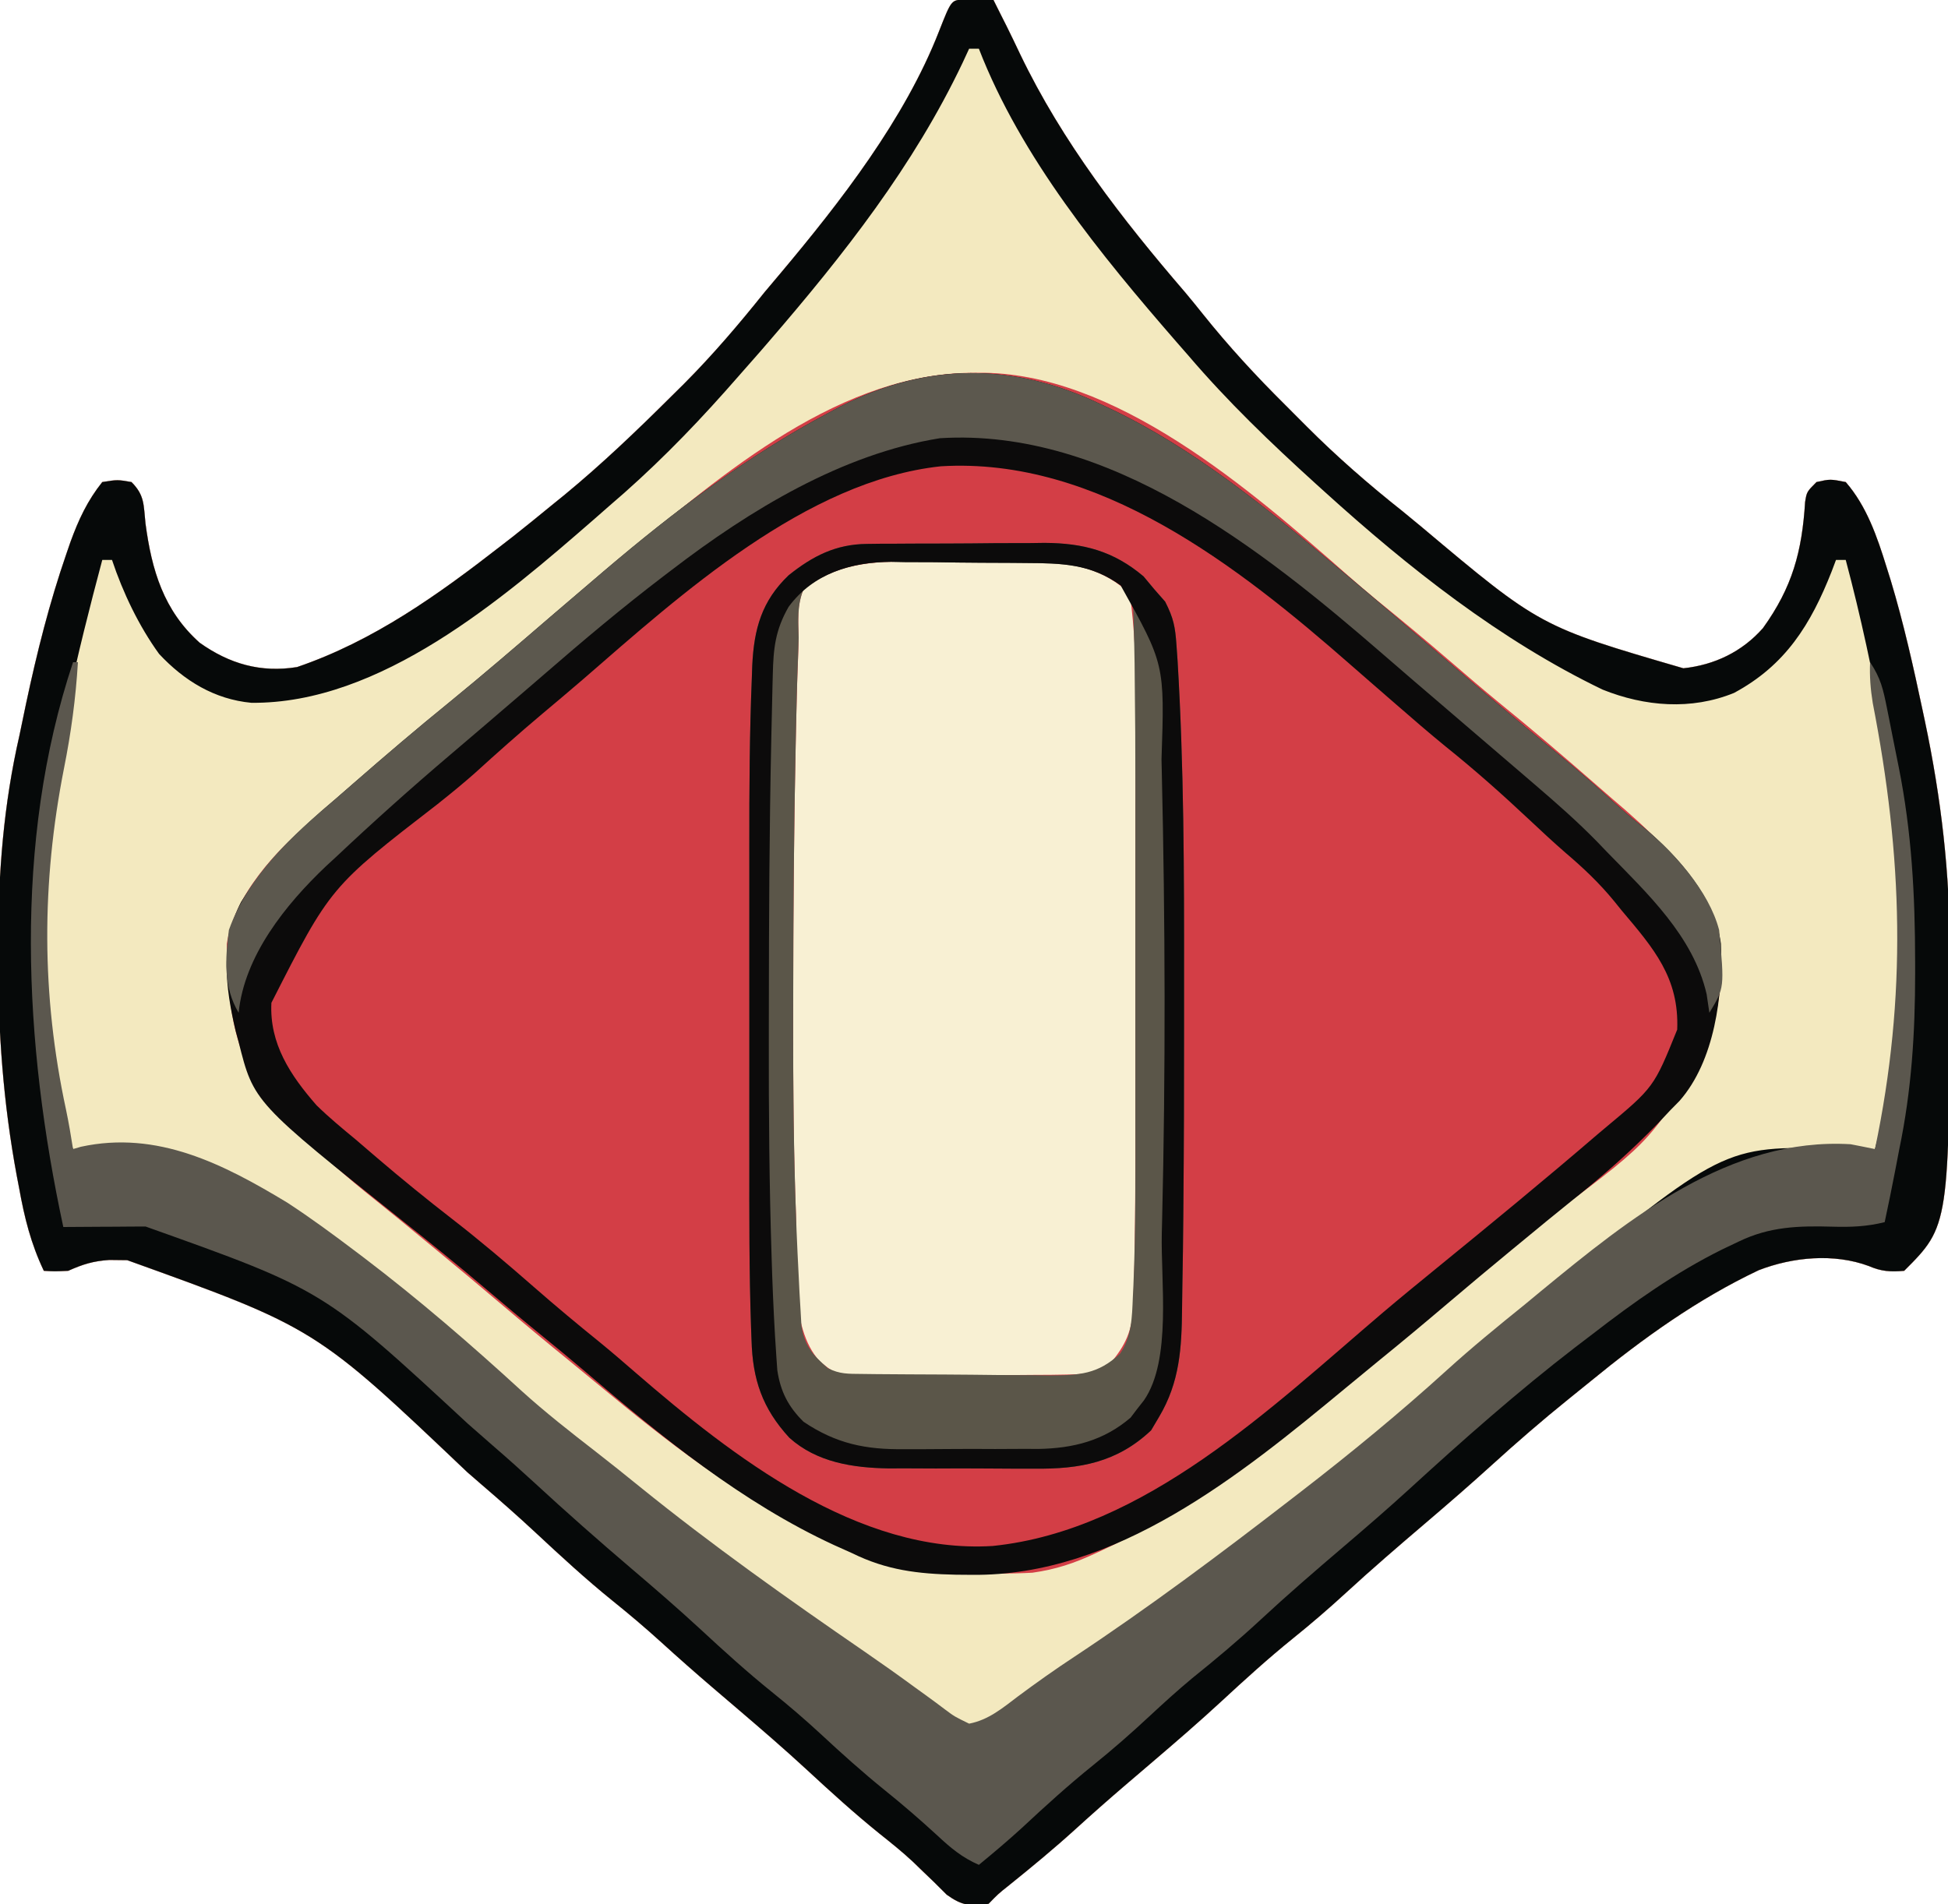
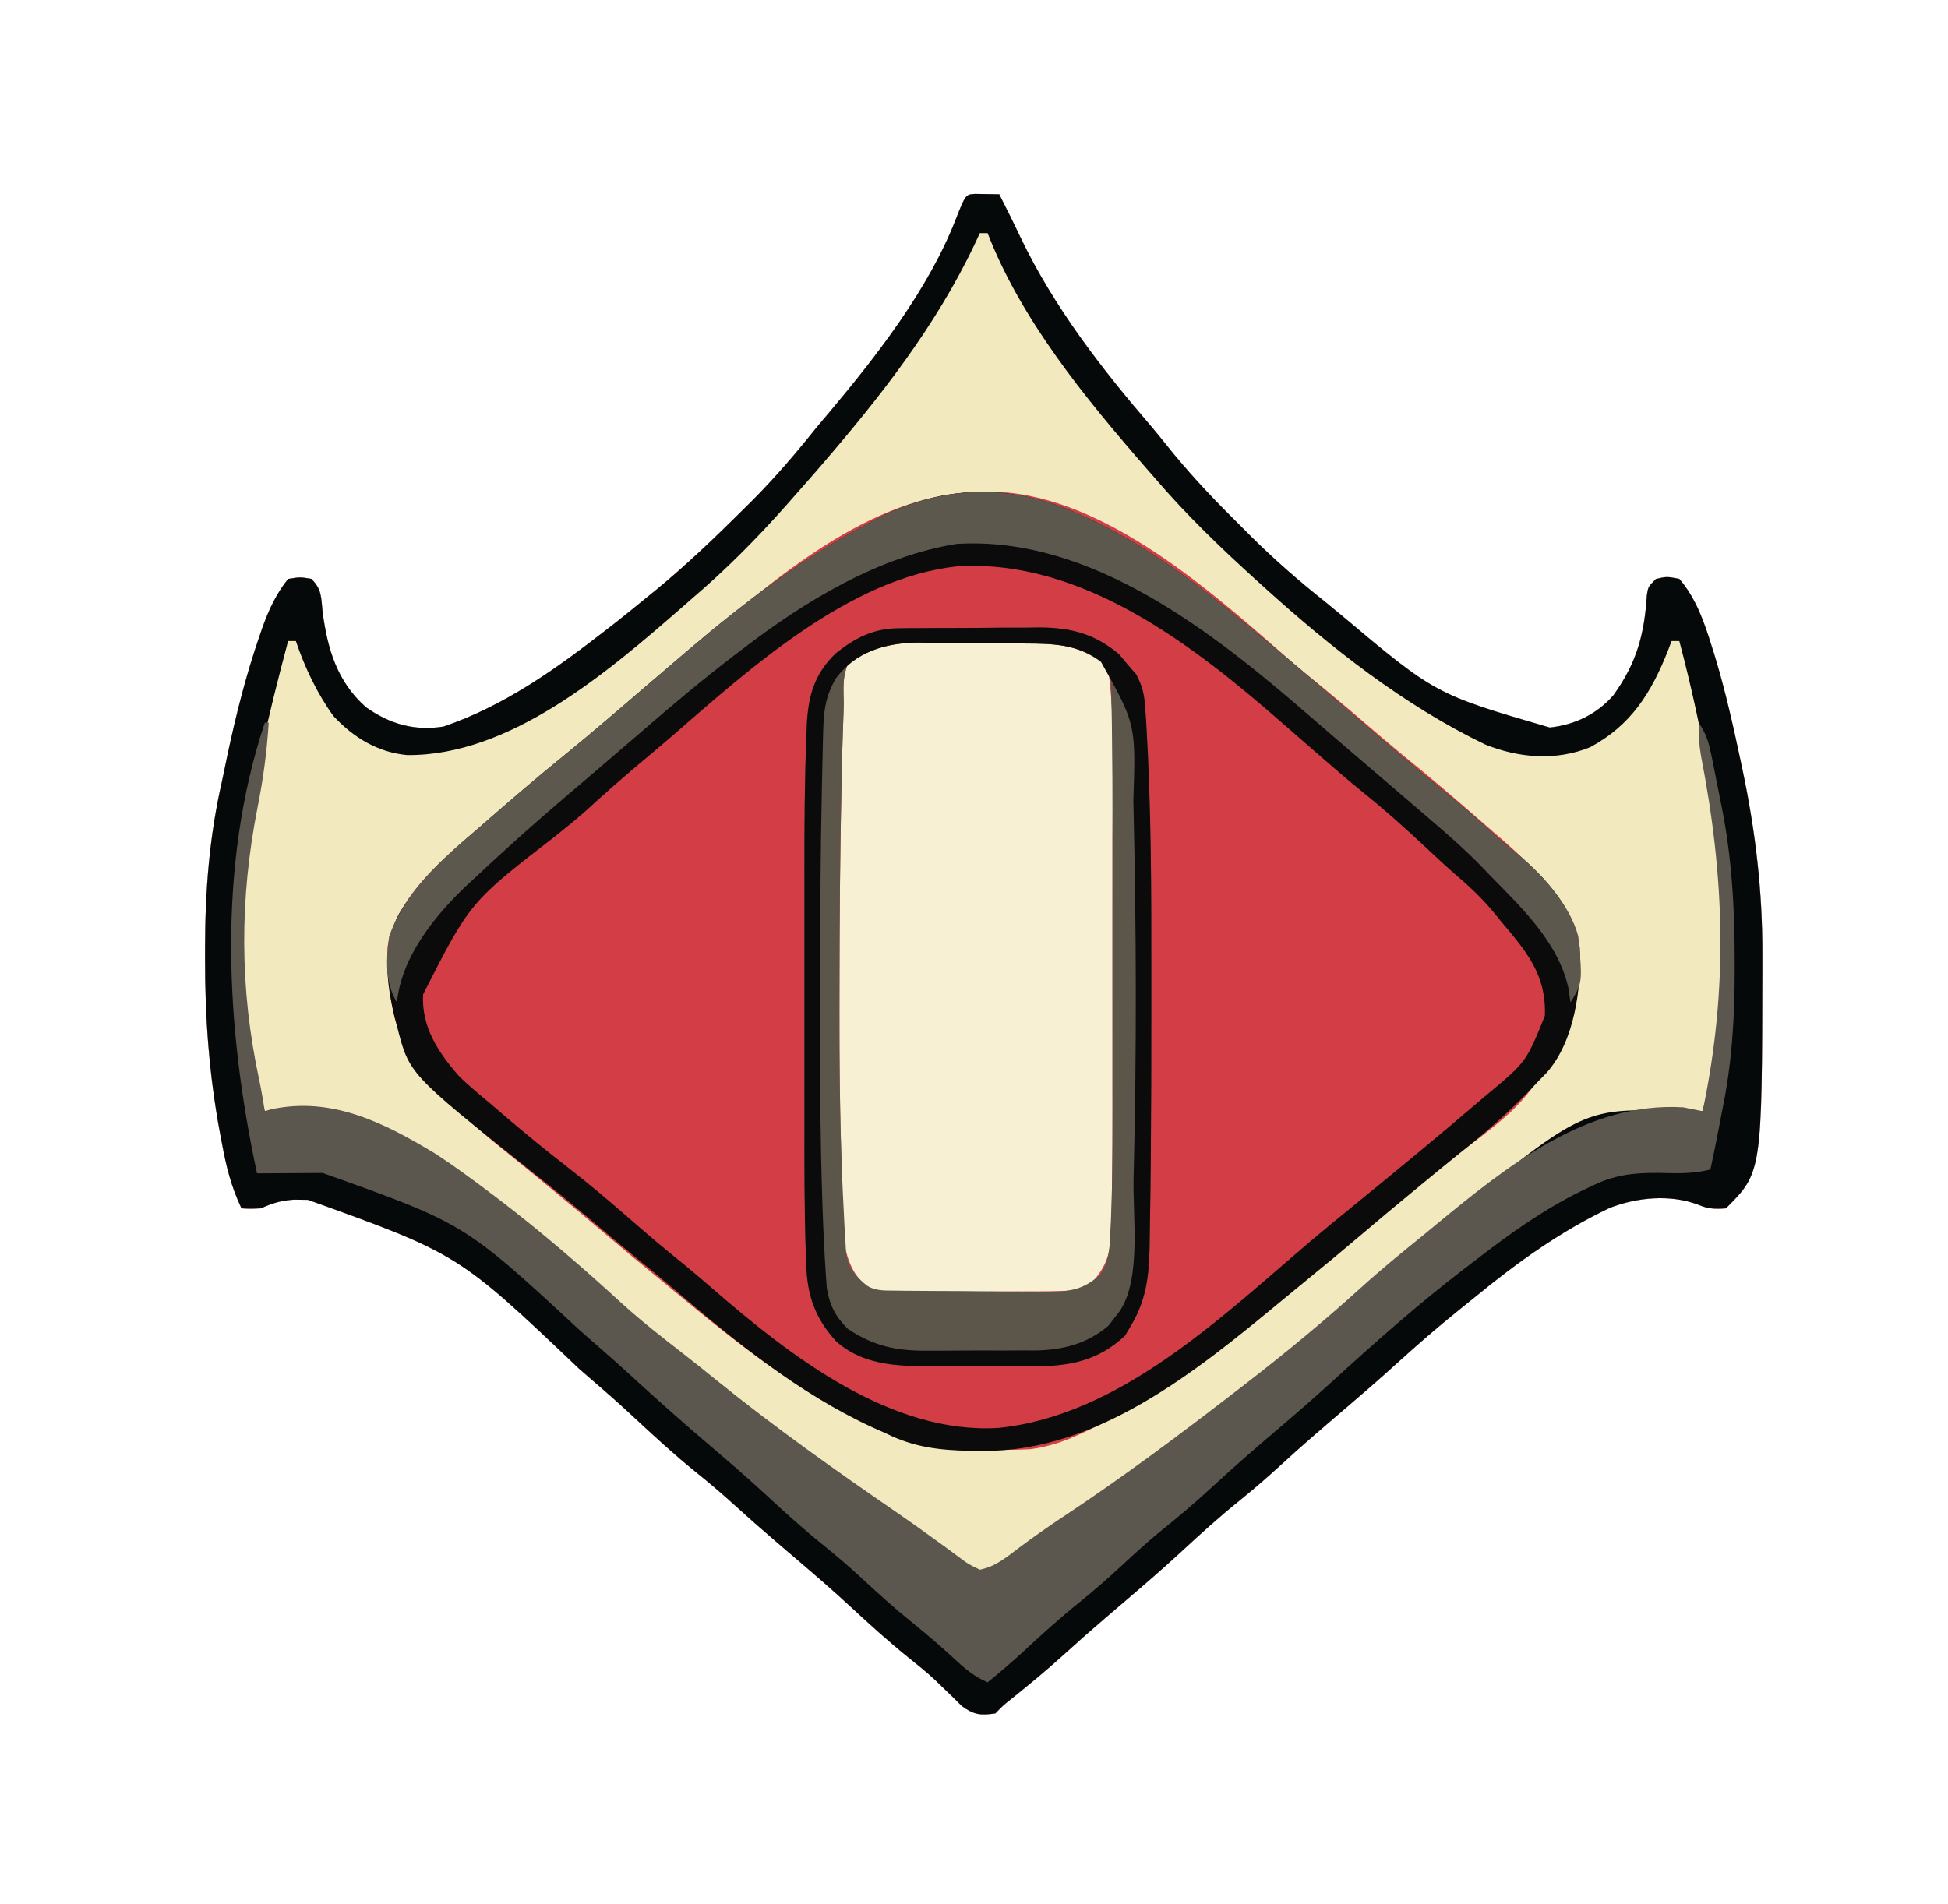
- <svg xmlns="http://www.w3.org/2000/svg" version="1.1" width="400" height="391">
+ <svg xmlns="http://www.w3.org/2000/svg" version="1.1" width="400" height="391" viewBox="-50 -50 495 490">
  <path d="M0 0 C2.051 0.033 4.102 0.065 6.152 0.098 C6.668 1.129 7.184 2.16 7.715 3.223 C8.27 4.323 8.27 4.323 8.836 5.445 C9.786 7.36 10.713 9.286 11.625 11.219 C20.308 29.302 32.528 45.058 45.568 60.21 C46.765 61.637 47.939 63.084 49.1 64.54 C54.395 71.164 60.039 77.297 66.054 83.26 C67.526 84.722 68.988 86.194 70.449 87.668 C76.685 93.913 83.234 99.615 90.152 105.098 C91.431 106.146 92.707 107.196 93.98 108.25 C118.384 128.773 118.384 128.773 147.816 137.348 C154.212 136.663 159.868 133.96 164.152 129.098 C170.192 120.717 172.18 113.351 172.809 103.199 C173.152 101.098 173.152 101.098 175.152 99.098 C177.965 98.473 177.965 98.473 181.152 99.098 C185.461 104.052 187.615 110.362 189.527 116.535 C189.817 117.457 190.107 118.38 190.405 119.33 C193.06 128.148 195.058 137.094 196.965 146.098 C197.112 146.789 197.259 147.48 197.41 148.192 C200.766 164.115 202.561 179.459 202.527 195.723 C202.527 196.618 202.528 197.514 202.528 198.437 C202.426 251.824 202.426 251.824 193.152 261.098 C190.348 261.331 188.488 261.244 185.891 260.113 C178.738 257.461 170.297 258.255 163.277 260.973 C150.71 266.922 139.46 275.009 128.746 283.792 C127.234 285.03 125.711 286.254 124.188 287.477 C118.797 291.824 113.592 296.334 108.469 300.992 C104.028 305.028 99.496 308.955 94.93 312.848 C89.371 317.588 83.843 322.339 78.465 327.285 C74.97 330.494 71.41 333.558 67.715 336.535 C62.585 340.676 57.748 345.07 52.914 349.547 C48.341 353.771 43.636 357.832 38.902 361.875 C37.694 362.907 36.486 363.94 35.277 364.973 C34.669 365.492 34.06 366.012 33.433 366.548 C29.896 369.577 26.408 372.649 22.965 375.785 C18.575 379.774 14.021 383.53 9.402 387.25 C7.131 389.054 7.131 389.054 5.152 391.098 C1.347 391.644 -0.298 391.492 -3.453 389.227 C-4.305 388.38 -5.157 387.533 -6.035 386.66 C-6.996 385.731 -7.96 384.804 -8.926 383.879 C-9.411 383.41 -9.896 382.94 -10.396 382.457 C-12.593 380.399 -14.933 378.537 -17.285 376.66 C-22.415 372.52 -27.252 368.125 -32.086 363.648 C-36.659 359.424 -41.364 355.363 -46.098 351.32 C-47.306 350.288 -48.514 349.255 -49.723 348.223 C-50.331 347.703 -50.94 347.183 -51.567 346.647 C-55.104 343.618 -58.592 340.546 -62.035 337.41 C-65.327 334.418 -68.694 331.572 -72.16 328.785 C-77.616 324.372 -82.734 319.653 -87.863 314.871 C-91.452 311.526 -95.127 308.294 -98.848 305.098 C-99.859 304.22 -100.871 303.343 -101.883 302.465 C-133.062 272.828 -133.062 272.828 -171.723 258.91 C-172.937 258.896 -174.151 258.882 -175.402 258.867 C-178.721 259.089 -180.848 259.758 -183.848 261.098 C-186.66 261.223 -186.66 261.223 -188.848 261.098 C-191.496 255.536 -192.822 250.208 -193.91 244.16 C-194.071 243.324 -194.231 242.488 -194.396 241.627 C-197.194 226.56 -198.257 211.893 -198.223 196.598 C-198.222 195.673 -198.222 194.749 -198.221 193.796 C-198.182 179.18 -197.116 165.376 -193.848 151.098 C-193.393 148.926 -192.942 146.754 -192.492 144.582 C-190.274 134.158 -187.706 123.925 -184.223 113.848 C-183.946 113.044 -183.669 112.241 -183.384 111.413 C-181.719 106.837 -179.898 102.917 -176.848 99.098 C-173.723 98.598 -173.723 98.598 -170.848 99.098 C-168.12 101.826 -168.378 103.791 -167.973 107.598 C-166.696 117.194 -164.254 125.483 -156.848 132.098 C-150.745 136.439 -144.307 138.305 -136.848 137.098 C-121.118 131.731 -107.854 122.226 -94.848 112.098 C-94.03 111.463 -93.213 110.829 -92.371 110.176 C-89.838 108.179 -87.34 106.145 -84.848 104.098 C-83.859 103.296 -82.87 102.494 -81.852 101.668 C-74.193 95.349 -67.074 88.534 -60.035 81.535 C-59.164 80.673 -58.293 79.811 -57.395 78.923 C-51.456 72.955 -46.103 66.669 -40.848 60.098 C-39.775 58.815 -38.699 57.536 -37.617 56.262 C-25.262 41.548 -12.061 24.558 -5.035 6.535 C-2.515 0.133 -2.515 0.133 0 0 Z " fill="#D33E46" transform="translate(197.8477,-0.09765625)" />
  <path d="M0 0 C2.051 0.033 4.102 0.065 6.152 0.098 C6.668 1.129 7.184 2.16 7.715 3.223 C8.27 4.323 8.27 4.323 8.836 5.445 C9.786 7.36 10.713 9.286 11.625 11.219 C20.308 29.302 32.528 45.058 45.568 60.21 C46.765 61.637 47.939 63.084 49.1 64.54 C54.395 71.164 60.039 77.297 66.054 83.26 C67.526 84.722 68.988 86.194 70.449 87.668 C76.685 93.913 83.234 99.615 90.152 105.098 C91.431 106.146 92.707 107.196 93.98 108.25 C118.384 128.773 118.384 128.773 147.816 137.348 C154.212 136.663 159.868 133.96 164.152 129.098 C170.192 120.717 172.18 113.351 172.809 103.199 C173.152 101.098 173.152 101.098 175.152 99.098 C177.965 98.473 177.965 98.473 181.152 99.098 C185.461 104.052 187.615 110.362 189.527 116.535 C189.817 117.457 190.107 118.38 190.405 119.33 C193.06 128.148 195.058 137.094 196.965 146.098 C197.112 146.789 197.259 147.48 197.41 148.192 C200.766 164.115 202.561 179.459 202.527 195.723 C202.527 196.618 202.528 197.514 202.528 198.437 C202.426 251.824 202.426 251.824 193.152 261.098 C190.348 261.331 188.488 261.244 185.891 260.113 C178.738 257.461 170.297 258.255 163.277 260.973 C150.71 266.922 139.46 275.009 128.746 283.792 C127.234 285.03 125.711 286.254 124.188 287.477 C118.797 291.824 113.592 296.334 108.469 300.992 C104.028 305.028 99.496 308.955 94.93 312.848 C89.371 317.588 83.843 322.339 78.465 327.285 C74.97 330.494 71.41 333.558 67.715 336.535 C62.585 340.676 57.748 345.07 52.914 349.547 C48.341 353.771 43.636 357.832 38.902 361.875 C37.694 362.907 36.486 363.94 35.277 364.973 C34.669 365.492 34.06 366.012 33.433 366.548 C29.896 369.577 26.408 372.649 22.965 375.785 C18.575 379.774 14.021 383.53 9.402 387.25 C7.131 389.054 7.131 389.054 5.152 391.098 C1.347 391.644 -0.298 391.492 -3.453 389.227 C-4.305 388.38 -5.157 387.533 -6.035 386.66 C-6.996 385.731 -7.96 384.804 -8.926 383.879 C-9.411 383.41 -9.896 382.94 -10.396 382.457 C-12.593 380.399 -14.933 378.537 -17.285 376.66 C-22.415 372.52 -27.252 368.125 -32.086 363.648 C-36.659 359.424 -41.364 355.363 -46.098 351.32 C-47.306 350.288 -48.514 349.255 -49.723 348.223 C-50.331 347.703 -50.94 347.183 -51.567 346.647 C-55.104 343.618 -58.592 340.546 -62.035 337.41 C-65.327 334.418 -68.694 331.572 -72.16 328.785 C-77.616 324.372 -82.734 319.653 -87.863 314.871 C-91.452 311.526 -95.127 308.294 -98.848 305.098 C-99.859 304.22 -100.871 303.343 -101.883 302.465 C-133.062 272.828 -133.062 272.828 -171.723 258.91 C-172.937 258.896 -174.151 258.882 -175.402 258.867 C-178.721 259.089 -180.848 259.758 -183.848 261.098 C-186.66 261.223 -186.66 261.223 -188.848 261.098 C-191.496 255.536 -192.822 250.208 -193.91 244.16 C-194.071 243.324 -194.231 242.488 -194.396 241.627 C-197.194 226.56 -198.257 211.893 -198.223 196.598 C-198.222 195.673 -198.222 194.749 -198.221 193.796 C-198.182 179.18 -197.116 165.376 -193.848 151.098 C-193.393 148.926 -192.942 146.754 -192.492 144.582 C-190.274 134.158 -187.706 123.925 -184.223 113.848 C-183.946 113.044 -183.669 112.241 -183.384 111.413 C-181.719 106.837 -179.898 102.917 -176.848 99.098 C-173.723 98.598 -173.723 98.598 -170.848 99.098 C-168.12 101.826 -168.378 103.791 -167.973 107.598 C-166.696 117.194 -164.254 125.483 -156.848 132.098 C-150.745 136.439 -144.307 138.305 -136.848 137.098 C-121.118 131.731 -107.854 122.226 -94.848 112.098 C-94.03 111.463 -93.213 110.829 -92.371 110.176 C-89.838 108.179 -87.34 106.145 -84.848 104.098 C-83.859 103.296 -82.87 102.494 -81.852 101.668 C-74.193 95.349 -67.074 88.534 -60.035 81.535 C-59.164 80.673 -58.293 79.811 -57.395 78.923 C-51.456 72.955 -46.103 66.669 -40.848 60.098 C-39.775 58.815 -38.699 57.536 -37.617 56.262 C-25.262 41.548 -12.061 24.558 -5.035 6.535 C-2.515 0.133 -2.515 0.133 0 0 Z M-71.848 116.098 C-72.414 116.571 -72.981 117.044 -73.565 117.531 C-80.586 123.398 -87.495 129.392 -94.398 135.398 C-98.896 139.3 -103.468 143.097 -108.094 146.848 C-115.524 152.918 -122.853 159.13 -130.023 165.504 C-131.269 166.592 -132.539 167.654 -133.828 168.691 C-141.301 174.82 -149.789 184.097 -151.281 193.965 C-151.297 206.078 -149.66 219.139 -140.848 228.098 C-140.041 228.956 -139.234 229.815 -138.402 230.699 C-132.783 236.511 -126.83 241.75 -120.498 246.777 C-117.128 249.474 -113.804 252.228 -110.473 254.973 C-109.378 255.874 -109.378 255.874 -108.261 256.793 C-103.804 260.467 -99.374 264.17 -94.973 267.91 C-90.301 271.879 -85.595 275.8 -80.836 279.664 C-78.615 281.473 -76.406 283.293 -74.203 285.125 C-47.067 307.592 -22.223 325.11 14.152 323.098 C18.931 322.427 22.794 321.144 27.152 319.098 C27.844 318.775 28.536 318.452 29.249 318.12 C41.426 312.339 52.418 305.213 63.152 297.098 C63.769 296.632 64.387 296.167 65.022 295.687 C72.882 289.717 80.401 283.38 87.863 276.926 C91.555 273.738 95.324 270.65 99.109 267.574 C103.718 263.823 108.3 260.039 112.883 256.257 C116 253.687 119.117 251.118 122.266 248.586 C141.52 234.126 141.52 234.126 153.152 214.098 C153.355 213.35 153.557 212.602 153.766 211.832 C155.882 202.905 156.963 193.722 152.652 185.348 C147.443 176.934 140.655 170.429 133.152 164.098 C132 163.097 130.849 162.094 129.699 161.09 C123.204 155.419 116.662 149.833 109.961 144.406 C106.649 141.684 103.399 138.896 100.152 136.098 C95.154 131.79 90.094 127.574 84.965 123.422 C82.956 121.762 80.983 120.087 79.027 118.367 C59.049 100.822 31.017 76.283 2.902 76.66 C2.07 76.671 1.238 76.681 0.381 76.692 C-27.199 77.497 -51.685 99.209 -71.848 116.098 Z " fill="#F3E9BF" transform="translate(197.8477,-0.09765625)" />
  <path d="M0 0 C2.051 0.033 4.102 0.065 6.152 0.098 C6.668 1.129 7.184 2.16 7.715 3.223 C8.27 4.323 8.27 4.323 8.836 5.445 C9.786 7.36 10.713 9.286 11.625 11.219 C20.308 29.302 32.528 45.058 45.568 60.21 C46.765 61.637 47.939 63.084 49.1 64.54 C54.395 71.164 60.039 77.297 66.054 83.26 C67.526 84.722 68.988 86.194 70.449 87.668 C76.685 93.913 83.234 99.615 90.152 105.098 C91.431 106.146 92.707 107.196 93.98 108.25 C118.384 128.773 118.384 128.773 147.816 137.348 C154.212 136.663 159.868 133.96 164.152 129.098 C170.192 120.717 172.18 113.351 172.809 103.199 C173.152 101.098 173.152 101.098 175.152 99.098 C177.965 98.473 177.965 98.473 181.152 99.098 C185.461 104.052 187.615 110.362 189.527 116.535 C189.817 117.457 190.107 118.38 190.405 119.33 C193.06 128.148 195.058 137.094 196.965 146.098 C197.112 146.789 197.259 147.48 197.41 148.192 C200.766 164.115 202.561 179.459 202.527 195.723 C202.527 196.618 202.528 197.514 202.528 198.437 C202.426 251.824 202.426 251.824 193.152 261.098 C190.348 261.331 188.488 261.244 185.891 260.113 C178.738 257.461 170.297 258.255 163.277 260.973 C150.71 266.922 139.46 275.009 128.746 283.792 C127.234 285.03 125.711 286.254 124.188 287.477 C118.797 291.824 113.592 296.334 108.469 300.992 C104.028 305.028 99.496 308.955 94.93 312.848 C89.371 317.588 83.843 322.339 78.465 327.285 C74.97 330.494 71.41 333.558 67.715 336.535 C62.585 340.676 57.748 345.07 52.914 349.547 C48.341 353.771 43.636 357.832 38.902 361.875 C37.694 362.907 36.486 363.94 35.277 364.973 C34.669 365.492 34.06 366.012 33.433 366.548 C29.896 369.577 26.408 372.649 22.965 375.785 C18.575 379.774 14.021 383.53 9.402 387.25 C7.131 389.054 7.131 389.054 5.152 391.098 C1.347 391.644 -0.298 391.492 -3.453 389.227 C-4.305 388.38 -5.157 387.533 -6.035 386.66 C-6.996 385.731 -7.96 384.804 -8.926 383.879 C-9.411 383.41 -9.896 382.94 -10.396 382.457 C-12.593 380.399 -14.933 378.537 -17.285 376.66 C-22.415 372.52 -27.252 368.125 -32.086 363.648 C-36.659 359.424 -41.364 355.363 -46.098 351.32 C-47.306 350.288 -48.514 349.255 -49.723 348.223 C-50.331 347.703 -50.94 347.183 -51.567 346.647 C-55.104 343.618 -58.592 340.546 -62.035 337.41 C-65.327 334.418 -68.694 331.572 -72.16 328.785 C-77.616 324.372 -82.734 319.653 -87.863 314.871 C-91.452 311.526 -95.127 308.294 -98.848 305.098 C-99.859 304.22 -100.871 303.343 -101.883 302.465 C-133.062 272.828 -133.062 272.828 -171.723 258.91 C-172.937 258.896 -174.151 258.882 -175.402 258.867 C-178.721 259.089 -180.848 259.758 -183.848 261.098 C-186.66 261.223 -186.66 261.223 -188.848 261.098 C-191.496 255.536 -192.822 250.208 -193.91 244.16 C-194.071 243.324 -194.231 242.488 -194.396 241.627 C-197.194 226.56 -198.257 211.893 -198.223 196.598 C-198.222 195.673 -198.222 194.749 -198.221 193.796 C-198.182 179.18 -197.116 165.376 -193.848 151.098 C-193.393 148.926 -192.942 146.754 -192.492 144.582 C-190.274 134.158 -187.706 123.925 -184.223 113.848 C-183.946 113.044 -183.669 112.241 -183.384 111.413 C-181.719 106.837 -179.898 102.917 -176.848 99.098 C-173.723 98.598 -173.723 98.598 -170.848 99.098 C-168.12 101.826 -168.378 103.791 -167.973 107.598 C-166.696 117.194 -164.254 125.483 -156.848 132.098 C-150.745 136.439 -144.307 138.305 -136.848 137.098 C-121.118 131.731 -107.854 122.226 -94.848 112.098 C-94.03 111.463 -93.213 110.829 -92.371 110.176 C-89.838 108.179 -87.34 106.145 -84.848 104.098 C-83.859 103.296 -82.87 102.494 -81.852 101.668 C-74.193 95.349 -67.074 88.534 -60.035 81.535 C-59.164 80.673 -58.293 79.811 -57.395 78.923 C-51.456 72.955 -46.103 66.669 -40.848 60.098 C-39.775 58.815 -38.699 57.536 -37.617 56.262 C-25.262 41.548 -12.061 24.558 -5.035 6.535 C-2.515 0.133 -2.515 0.133 0 0 Z M1.152 10.098 C0.714 11.044 0.276 11.99 -0.176 12.965 C-10.247 34.169 -24.586 52.407 -39.848 70.098 C-40.486 70.838 -41.124 71.578 -41.781 72.34 C-43.459 74.269 -45.15 76.186 -46.848 78.098 C-47.544 78.887 -48.24 79.675 -48.957 80.488 C-56.449 88.91 -64.265 96.792 -72.848 104.098 C-73.758 104.897 -74.668 105.696 -75.605 106.52 C-94.673 123.141 -119.747 144.685 -146.234 144.438 C-153.808 143.725 -160.031 139.914 -165.18 134.398 C-169.326 128.678 -172.615 121.795 -174.848 115.098 C-175.508 115.098 -176.168 115.098 -176.848 115.098 C-187.02 153.262 -196.874 197.683 -182.848 236.098 C-181.125 236.011 -181.125 236.011 -179.367 235.922 C-169.093 235.559 -161.203 236.408 -151.848 241.098 C-150.793 241.606 -149.739 242.113 -148.652 242.637 C-140.113 246.978 -132.465 252.336 -124.848 258.098 C-124.274 258.531 -123.7 258.964 -123.109 259.411 C-111.867 267.96 -101.195 277.182 -90.785 286.723 C-85.898 291.15 -80.743 295.184 -75.535 299.223 C-72.487 301.587 -69.483 304.001 -66.487 306.431 C-51.641 318.448 -36.074 329.469 -20.344 340.289 C-16.861 342.687 -13.417 345.125 -10.008 347.625 C-9.277 348.153 -8.546 348.68 -7.794 349.224 C-6.454 350.194 -5.124 351.177 -3.806 352.177 C-1.866 353.629 -1.866 353.629 1.152 355.098 C5.146 354.333 8.007 351.902 11.215 349.473 C15.007 346.655 18.83 343.943 22.777 341.348 C38.047 331.233 52.664 320.296 67.152 309.098 C68.184 308.302 68.184 308.302 69.237 307.49 C79.562 299.514 89.619 291.248 99.277 282.473 C104.414 277.814 109.755 273.449 115.152 269.098 C116.286 268.161 117.419 267.223 118.551 266.285 C156.028 235.452 156.028 235.452 179.152 235.973 C179.927 235.982 180.702 235.991 181.5 236 C183.384 236.023 185.268 236.059 187.152 236.098 C187.785 233.704 188.409 231.308 189.027 228.91 C189.288 227.929 189.288 227.929 189.555 226.928 C195.893 202.162 193.816 178.041 189.402 153.223 C189.228 152.243 189.054 151.263 188.875 150.253 C186.742 138.414 184.251 126.722 181.152 115.098 C180.492 115.098 179.832 115.098 179.152 115.098 C178.715 116.258 178.715 116.258 178.27 117.441 C173.987 128.323 168.804 136.719 158.215 142.41 C149.419 145.996 139.889 145.208 131.215 141.723 C110.181 131.583 91.37 116.707 74.152 101.098 C73.567 100.569 72.982 100.04 72.378 99.495 C63.142 91.124 54.248 82.588 46.152 73.098 C45.375 72.209 44.598 71.321 43.797 70.406 C28.23 52.495 11.789 32.442 3.152 10.098 C2.492 10.098 1.832 10.098 1.152 10.098 Z " fill="#060909" transform="translate(197.8477,-0.09765625)" />
  <path d="M0 0 C0.986 -0.002 1.971 -0.005 2.986 -0.007 C5.055 -0.006 7.123 0.007 9.191 0.032 C12.336 0.066 15.478 0.053 18.623 0.033 C20.645 0.04 22.666 0.05 24.688 0.062 C25.616 0.058 26.544 0.053 27.501 0.047 C34.5 0.172 41.17 1.521 46.277 6.629 C48.244 20.934 47.424 35.849 47.41 50.25 C47.411 52.806 47.412 55.362 47.413 57.917 C47.415 63.248 47.413 68.579 47.408 73.91 C47.402 80.022 47.404 86.133 47.41 92.245 C47.415 98.189 47.414 104.133 47.411 110.078 C47.41 112.578 47.411 115.078 47.414 117.577 C47.419 125.262 47.39 132.945 47.277 140.629 C47.264 141.552 47.251 142.475 47.237 143.426 C47.189 145.928 47.112 148.426 47.019 150.926 C46.999 151.985 46.999 151.985 46.978 153.065 C46.741 157.954 45.397 160.887 42.277 164.629 C39.285 166.732 36.754 166.892 33.145 166.935 C31.613 166.959 31.613 166.959 30.05 166.984 C28.403 166.992 28.403 166.992 26.723 167 C25.588 167.009 24.454 167.018 23.285 167.027 C20.886 167.042 18.487 167.051 16.088 167.054 C12.423 167.066 8.759 167.116 5.094 167.166 C2.762 167.175 0.43 167.183 -1.902 167.188 C-2.996 167.207 -4.09 167.227 -5.217 167.247 C-13.711 167.196 -13.711 167.196 -17.399 164.219 C-23.891 156.983 -21.94 143.412 -22.277 134.09 C-22.319 132.931 -22.361 131.773 -22.405 130.579 C-22.844 117.471 -22.876 104.368 -22.848 91.254 C-22.846 89.994 -22.845 88.733 -22.844 87.435 C-22.824 69.975 -22.666 52.522 -22.285 35.066 C-22.266 34.135 -22.246 33.203 -22.226 32.244 C-22.12 27.352 -21.971 22.465 -21.774 17.576 C-21.728 15.847 -21.766 14.116 -21.816 12.387 C-21.813 9.756 -21.694 8.062 -20.723 5.629 C-14.428 0.796 -7.694 -0.11 0 0 Z " fill="#F8F0D3" transform="translate(185.7227,115.3711)" />
  <path d="M0 0 C0.927 0.434 0.927 0.434 1.873 0.876 C18.913 8.964 33.624 20.953 48 33 C48.858 33.717 48.858 33.717 49.733 34.449 C56.458 40.081 63.107 45.801 69.763 51.513 C77.672 58.297 85.592 65.064 93.688 71.625 C98.162 75.264 102.463 79.057 106.711 82.957 C108.26 84.339 109.861 85.665 111.504 86.934 C118.608 92.815 126.133 101.408 127.371 110.82 C127.8 121.398 126.097 134.857 118.883 143.086 C118.261 143.718 117.64 144.349 117 145 C115.79 146.288 115.79 146.288 114.555 147.602 C108.935 153.413 102.982 158.652 96.65 163.679 C93.28 166.376 89.956 169.13 86.625 171.875 C85.53 172.776 85.53 172.776 84.413 173.695 C79.956 177.369 75.526 181.072 71.125 184.812 C66.454 188.782 61.747 192.703 56.988 196.566 C54.767 198.375 52.558 200.196 50.355 202.027 C28.612 220.028 3.152 240.724 -26.375 240.438 C-27.485 240.428 -28.595 240.419 -29.738 240.41 C-37.515 240.245 -43.961 239.475 -51 236 C-52.232 235.445 -53.466 234.892 -54.699 234.34 C-73.663 225.587 -90.103 212.151 -105.883 198.652 C-108.722 196.226 -111.602 193.856 -114.5 191.5 C-118.563 188.194 -122.573 184.832 -126.562 181.438 C-131.959 176.85 -137.455 172.406 -143 168 C-173.912 143.353 -173.912 143.353 -177 131 C-177.304 129.879 -177.304 129.879 -177.613 128.734 C-179.73 119.807 -180.81 110.625 -176.5 102.25 C-171.291 93.837 -164.503 87.332 -157 81 C-155.847 79.999 -154.697 78.996 -153.547 77.992 C-147.025 72.298 -140.456 66.685 -133.73 61.23 C-126.71 55.495 -119.833 49.585 -112.968 43.666 C-109.987 41.1 -106.994 38.549 -104 36 C-103.356 35.449 -102.712 34.899 -102.048 34.332 C-87.63 22.055 -72.697 10.723 -55.938 1.812 C-55.106 1.367 -54.274 0.921 -53.417 0.462 C-35.691 -8.611 -17.748 -8.548 0 0 Z M-106.264 56.502 C-109.07 58.923 -111.912 61.303 -114.75 63.688 C-119.447 67.642 -124.022 71.711 -128.562 75.844 C-131.024 78.022 -133.556 80.076 -136.125 82.125 C-158.164 99.146 -158.164 99.146 -170.27 122.953 C-170.703 131.371 -166.352 137.878 -161 144 C-158.458 146.49 -155.742 148.735 -153 151 C-151.504 152.283 -150.008 153.566 -148.512 154.85 C-143.479 159.154 -138.36 163.318 -133.125 167.375 C-127.38 171.831 -121.869 176.511 -116.399 181.3 C-111.916 185.222 -107.354 189.027 -102.719 192.77 C-100.266 194.782 -97.867 196.847 -95.474 198.929 C-75.646 216.079 -49.804 236.23 -22.148 234.508 C9.083 231.307 35.231 205.908 58.004 186.535 C61.612 183.482 65.266 180.489 68.93 177.504 C80.041 168.442 91.127 159.348 102 150 C102.508 149.572 103.016 149.145 103.54 148.704 C113.617 140.298 113.617 140.298 118.395 128.461 C118.828 117.827 113.564 111.769 107 104 C106.481 103.357 105.961 102.714 105.426 102.051 C102.391 98.351 99.101 95.234 95.457 92.141 C92.915 89.926 90.458 87.639 88.002 85.331 C82.46 80.122 76.84 75.127 70.902 70.367 C67.414 67.522 64.019 64.581 60.625 61.625 C59.332 60.503 58.039 59.38 56.746 58.258 C54.945 56.693 53.145 55.127 51.352 53.554 C28.256 33.301 -0.488 10.801 -32.82 12.766 C-60.464 15.732 -86.181 39.067 -106.264 56.502 Z " fill="#0C0B0B" transform="translate(226,83)" />
  <path d="M0 0 C0.33 0 0.66 0 1 0 C0.557 7.42 -0.41 14.555 -1.867 21.841 C-6.498 45.385 -6.514 68.327 -1.458 91.832 C-0.886 94.542 -0.427 97.264 0 100 C0.527 99.843 1.054 99.685 1.598 99.523 C17.297 96.103 30.894 103.072 44 111 C48.809 114.138 53.422 117.537 58 121 C58.574 121.433 59.147 121.867 59.738 122.313 C70.981 130.862 81.653 140.084 92.062 149.625 C96.95 154.053 102.104 158.087 107.312 162.125 C110.36 164.49 113.365 166.903 116.361 169.334 C131.206 181.35 146.773 192.371 162.504 203.191 C165.986 205.589 169.43 208.027 172.84 210.527 C173.571 211.055 174.301 211.583 175.054 212.126 C176.394 213.096 177.724 214.079 179.042 215.079 C180.982 216.531 180.982 216.531 184 218 C187.994 217.236 190.855 214.804 194.062 212.375 C197.855 209.557 201.677 206.846 205.625 204.25 C220.895 194.135 235.511 183.198 250 172 C251.032 171.204 251.032 171.204 252.084 170.393 C262.409 162.416 272.466 154.15 282.125 145.375 C287.261 140.717 292.603 136.351 298 132 C299.133 131.063 300.266 130.126 301.398 129.188 C319.681 114.146 340.199 97.529 365 99 C366.67 99.318 368.337 99.65 370 100 C376.626 68.44 375.689 39.923 369.551 8.396 C369.082 5.508 368.883 2.913 369 0 C371.203 3.305 371.697 5.594 372.473 9.469 C372.665 10.422 372.665 10.422 372.86 11.395 C373.13 12.742 373.396 14.091 373.659 15.439 C374.056 17.467 374.466 19.491 374.877 21.516 C377.553 34.875 378.236 47.852 378.25 61.438 C378.251 62.235 378.253 63.033 378.254 63.855 C378.25 76.156 377.517 87.931 375 100 C374.709 101.509 374.42 103.018 374.133 104.527 C373.459 108.026 372.744 111.515 372 115 C368.383 115.911 365.051 116.043 361.33 115.934 C354.337 115.737 348.368 115.905 342 119 C340.895 119.526 339.791 120.052 338.652 120.594 C328.993 125.384 320.504 131.418 312 138 C310.824 138.897 309.649 139.794 308.473 140.691 C296.613 149.813 285.432 159.717 274.398 169.812 C269.949 173.87 265.402 177.809 260.816 181.711 C255.06 186.614 249.352 191.541 243.812 196.688 C239.288 200.89 234.592 204.817 229.781 208.688 C226.76 211.2 223.876 213.824 221 216.5 C217.267 219.974 213.476 223.301 209.5 226.5 C204.401 230.603 199.607 234.959 194.824 239.422 C191.95 242.046 189.007 244.531 186 247 C182.552 245.5 180.176 243.496 177.438 240.938 C173.92 237.708 170.348 234.615 166.625 231.625 C162.071 227.944 157.764 224.072 153.481 220.086 C150.248 217.096 146.933 214.262 143.5 211.5 C138.388 207.383 133.574 203.008 128.762 198.551 C124.212 194.349 119.536 190.306 114.82 186.293 C107.979 180.466 101.257 174.543 94.656 168.445 C91.878 165.888 89.069 163.377 86.211 160.91 C84.498 159.43 82.797 157.935 81.102 156.434 C51.418 128.919 51.418 128.919 14.895 115.902 C13.42 115.907 13.42 115.907 11.916 115.912 C10.38 115.925 10.38 115.925 8.812 115.938 C7.777 115.942 6.741 115.947 5.674 115.951 C3.116 115.963 0.558 115.979 -2 116 C-10.079 78.43 -12.347 37.042 0 0 Z " fill="#5B574E" transform="translate(15,136)" />
  <path d="M0 0 C0.972 -0.013 1.943 -0.026 2.944 -0.039 C3.984 -0.041 5.024 -0.043 6.095 -0.045 C7.717 -0.055 7.717 -0.055 9.372 -0.066 C11.658 -0.076 13.944 -0.08 16.23 -0.08 C19.709 -0.084 23.187 -0.121 26.665 -0.159 C28.892 -0.165 31.118 -0.169 33.345 -0.17 C34.892 -0.192 34.892 -0.192 36.471 -0.214 C44.463 -0.164 50.623 1.451 56.798 6.666 C57.881 7.965 57.881 7.965 58.985 9.291 C59.728 10.136 60.47 10.982 61.235 11.853 C62.973 15.267 63.3 17.037 63.56 20.771 C63.673 22.379 63.673 22.379 63.789 24.019 C65.088 45.673 65.144 67.328 65.116 89.012 C65.111 92.517 65.111 96.021 65.116 99.526 C65.131 111.448 65.091 123.369 64.985 135.291 C64.976 136.542 64.976 136.542 64.966 137.819 C64.926 142.716 64.864 147.611 64.768 152.507 C64.742 154.005 64.721 155.503 64.708 157.002 C64.627 165.145 64.243 172.139 59.985 179.291 C59.449 180.198 58.913 181.106 58.36 182.041 C51.402 188.632 43.702 190.041 34.423 189.919 C33.351 189.922 32.279 189.924 31.175 189.927 C28.922 189.926 26.67 189.912 24.418 189.887 C20.994 189.853 17.573 189.867 14.149 189.886 C11.949 189.879 9.748 189.87 7.548 189.857 C6.537 189.862 5.526 189.867 4.485 189.872 C-2.867 189.752 -10.27 188.65 -15.932 183.57 C-21.489 177.52 -23.474 171.595 -23.694 163.536 C-23.727 162.669 -23.76 161.801 -23.794 160.907 C-24.187 149.395 -24.159 137.874 -24.147 126.357 C-24.148 123.902 -24.149 121.448 -24.15 118.993 C-24.152 113.881 -24.15 108.769 -24.145 103.656 C-24.139 97.164 -24.143 90.672 -24.149 84.179 C-24.152 79.12 -24.151 74.06 -24.148 69.001 C-24.148 66.609 -24.149 64.218 -24.151 61.827 C-24.16 50.389 -24.102 38.962 -23.635 27.532 C-23.605 26.681 -23.576 25.829 -23.545 24.951 C-23.188 17.478 -21.616 11.732 -16.081 6.443 C-11.146 2.497 -6.411 0.058 0 0 Z M-13.015 9.291 C-14.354 12.646 -14.118 15.706 -14.015 19.291 C-14.051 20.649 -14.097 22.007 -14.152 23.364 C-14.355 28.484 -14.47 33.605 -14.577 38.728 C-14.598 39.682 -14.619 40.637 -14.64 41.62 C-15.018 59.384 -15.122 77.148 -15.14 94.916 C-15.142 96.133 -15.145 97.35 -15.147 98.603 C-15.169 111.662 -15.043 124.701 -14.569 137.751 C-14.531 138.821 -14.492 139.89 -14.452 140.992 C-14.327 144.093 -14.178 147.191 -14.015 150.291 C-13.958 151.458 -13.901 152.626 -13.843 153.829 C-13.773 154.988 -13.704 156.146 -13.632 157.34 C-13.543 158.915 -13.543 158.915 -13.452 160.521 C-12.783 164.76 -11.198 166.495 -8.015 169.291 C-5.545 170.525 -3.872 170.437 -1.109 170.468 C0.423 170.487 0.423 170.487 1.986 170.506 C3.095 170.514 4.203 170.521 5.345 170.529 C7.05 170.541 7.05 170.541 8.791 170.553 C11.202 170.567 13.612 170.578 16.023 170.586 C19.706 170.603 23.389 170.647 27.071 170.691 C29.412 170.701 31.754 170.71 34.095 170.716 C35.195 170.734 36.295 170.751 37.429 170.769 C43.564 170.752 47.411 170.561 51.985 166.291 C54.385 162.691 54.426 158.91 54.602 154.713 C54.64 153.931 54.677 153.15 54.716 152.344 C55.211 140.749 55.129 129.14 55.118 117.537 C55.119 114.98 55.12 112.423 55.121 109.866 C55.123 104.537 55.121 99.208 55.116 93.879 C55.11 87.767 55.112 81.654 55.118 75.542 C55.123 69.597 55.122 63.653 55.119 57.708 C55.119 55.207 55.119 52.706 55.122 50.206 C55.127 42.566 55.087 34.929 54.985 27.291 C54.977 26.391 54.97 25.492 54.961 24.565 C54.932 22.168 54.868 19.774 54.79 17.377 C54.739 15.44 54.739 15.44 54.688 13.464 C54.249 10.126 54.249 10.126 51.602 7.924 C45.453 4.085 39.736 3.959 32.688 3.919 C31.7 3.91 30.711 3.901 29.692 3.892 C27.604 3.878 25.517 3.869 23.429 3.865 C20.259 3.853 17.092 3.804 13.923 3.753 C11.886 3.744 9.85 3.737 7.813 3.732 C6.41 3.703 6.41 3.703 4.978 3.673 C-1.723 3.718 -7.61 5.126 -13.015 9.291 Z " fill="#5B5649" transform="translate(178.0146,111.7095)" />
  <path d="M0 0 C0.927 0.434 0.927 0.434 1.873 0.876 C18.913 8.964 33.624 20.953 48 33 C48.858 33.717 48.858 33.717 49.733 34.449 C56.458 40.081 63.107 45.801 69.763 51.513 C77.672 58.297 85.592 65.064 93.688 71.625 C98.162 75.264 102.463 79.057 106.711 82.957 C108.26 84.339 109.861 85.665 111.504 86.934 C117.73 92.088 124.916 99.972 127 108 C128.103 119.887 128.103 119.887 125 125 C124.814 123.742 124.629 122.484 124.438 121.188 C121.701 109.253 112.26 100.491 104 92 C102.987 90.944 102.987 90.944 101.953 89.867 C97.845 85.665 93.462 81.819 89 78 C87.957 77.104 86.914 76.208 85.871 75.312 C82.867 72.734 79.859 70.159 76.851 67.585 C74.461 65.539 72.074 63.489 69.688 61.439 C67.93 59.931 66.17 58.426 64.41 56.922 C62.242 55.068 60.083 53.204 57.934 51.328 C33.169 29.855 1.658 4.831 -33 7 C-53.125 10.231 -72.049 21.77 -88 34 C-88.573 34.436 -89.146 34.871 -89.737 35.32 C-98.163 41.747 -106.249 48.539 -114.25 55.484 C-117.156 58.002 -120.079 60.5 -123 63 C-124.165 64 -125.331 65 -126.496 66 C-128.837 68.007 -131.184 70.006 -133.535 72 C-141.546 78.805 -149.349 85.792 -157 93 C-158.033 93.951 -158.033 93.951 -159.086 94.922 C-167.359 102.783 -175.83 113.304 -177 125 C-180.159 119.713 -179.754 113.947 -179 108 C-174.972 96.7 -165.937 88.542 -157 81 C-155.847 79.999 -154.697 78.996 -153.547 77.992 C-147.025 72.298 -140.456 66.685 -133.73 61.23 C-126.71 55.495 -119.833 49.585 -112.968 43.666 C-109.987 41.1 -106.994 38.549 -104 36 C-103.356 35.449 -102.712 34.899 -102.048 34.332 C-87.63 22.055 -72.697 10.723 -55.938 1.812 C-55.106 1.367 -54.274 0.921 -53.417 0.462 C-35.691 -8.611 -17.748 -8.548 0 0 Z " fill="#5C584E" transform="translate(226,83)" />
  <path d="M0 0 C0.972 -0.013 1.943 -0.026 2.944 -0.039 C3.984 -0.041 5.024 -0.043 6.095 -0.045 C7.717 -0.055 7.717 -0.055 9.372 -0.066 C11.658 -0.076 13.944 -0.08 16.23 -0.08 C19.709 -0.084 23.187 -0.121 26.665 -0.159 C28.892 -0.165 31.118 -0.169 33.345 -0.17 C34.892 -0.192 34.892 -0.192 36.471 -0.214 C44.463 -0.164 50.623 1.451 56.798 6.666 C57.881 7.965 57.881 7.965 58.985 9.291 C59.728 10.136 60.47 10.982 61.235 11.853 C62.973 15.267 63.3 17.037 63.56 20.771 C63.673 22.379 63.673 22.379 63.789 24.019 C65.088 45.673 65.144 67.328 65.116 89.012 C65.111 92.517 65.111 96.021 65.116 99.526 C65.131 111.448 65.091 123.369 64.985 135.291 C64.976 136.542 64.976 136.542 64.966 137.819 C64.926 142.716 64.864 147.611 64.768 152.507 C64.742 154.005 64.721 155.503 64.708 157.002 C64.627 165.145 64.243 172.139 59.985 179.291 C59.449 180.198 58.913 181.106 58.36 182.041 C51.402 188.632 43.702 190.041 34.423 189.919 C33.351 189.922 32.279 189.924 31.175 189.927 C28.922 189.926 26.67 189.912 24.418 189.887 C20.994 189.853 17.573 189.867 14.149 189.886 C11.949 189.879 9.748 189.87 7.548 189.857 C6.537 189.862 5.526 189.867 4.485 189.872 C-2.867 189.752 -10.27 188.65 -15.932 183.57 C-21.489 177.52 -23.474 171.595 -23.694 163.536 C-23.727 162.669 -23.76 161.801 -23.794 160.907 C-24.187 149.395 -24.159 137.874 -24.147 126.357 C-24.148 123.902 -24.149 121.448 -24.15 118.993 C-24.152 113.881 -24.15 108.769 -24.145 103.656 C-24.139 97.164 -24.143 90.672 -24.149 84.179 C-24.152 79.12 -24.151 74.06 -24.148 69.001 C-24.148 66.609 -24.149 64.218 -24.151 61.827 C-24.16 50.389 -24.102 38.962 -23.635 27.532 C-23.605 26.681 -23.576 25.829 -23.545 24.951 C-23.188 17.478 -21.616 11.732 -16.081 6.443 C-11.146 2.497 -6.411 0.058 0 0 Z M-16.077 12.916 C-18.826 17.705 -19.208 21.466 -19.331 26.853 C-19.352 27.643 -19.373 28.433 -19.394 29.246 C-19.462 31.928 -19.52 34.609 -19.577 37.291 C-19.598 38.227 -19.619 39.163 -19.64 40.128 C-20.039 58.582 -20.124 77.036 -20.138 95.493 C-20.14 97.628 -20.143 99.763 -20.147 101.898 C-20.173 116.799 -20.053 131.686 -19.569 146.58 C-19.511 148.386 -19.511 148.386 -19.452 150.23 C-19.252 155.782 -18.987 161.327 -18.601 166.87 C-18.536 167.809 -18.47 168.747 -18.403 169.714 C-17.743 174.093 -16.162 177.182 -13.015 180.291 C-6.312 184.801 -0.244 186.033 7.708 185.919 C9.186 185.923 9.186 185.923 10.694 185.927 C12.763 185.926 14.831 185.913 16.899 185.887 C20.044 185.853 23.186 185.867 26.331 185.886 C28.353 185.879 30.374 185.87 32.396 185.857 C33.788 185.864 33.788 185.864 35.209 185.872 C42.357 185.744 48.619 184.181 54.142 179.439 C54.807 178.561 54.807 178.561 55.485 177.666 C55.949 177.075 56.413 176.485 56.892 175.876 C62.609 167.586 60.309 151.521 60.548 141.541 C60.579 140.266 60.579 140.266 60.611 138.966 C61.344 108.287 61.257 77.594 60.548 46.916 C60.528 46.041 60.509 45.167 60.489 44.266 C61.144 24.702 61.144 24.702 52.11 8.541 C45.913 4.078 40.063 3.961 32.688 3.919 C31.7 3.91 30.711 3.901 29.692 3.892 C27.604 3.878 25.517 3.869 23.429 3.865 C20.259 3.853 17.092 3.804 13.923 3.753 C11.886 3.744 9.85 3.737 7.813 3.732 C6.41 3.703 6.41 3.703 4.978 3.673 C-3.234 3.728 -11.024 6.073 -16.077 12.916 Z " fill="#0C0B0B" transform="translate(178.0146,111.7095)" />
</svg>
